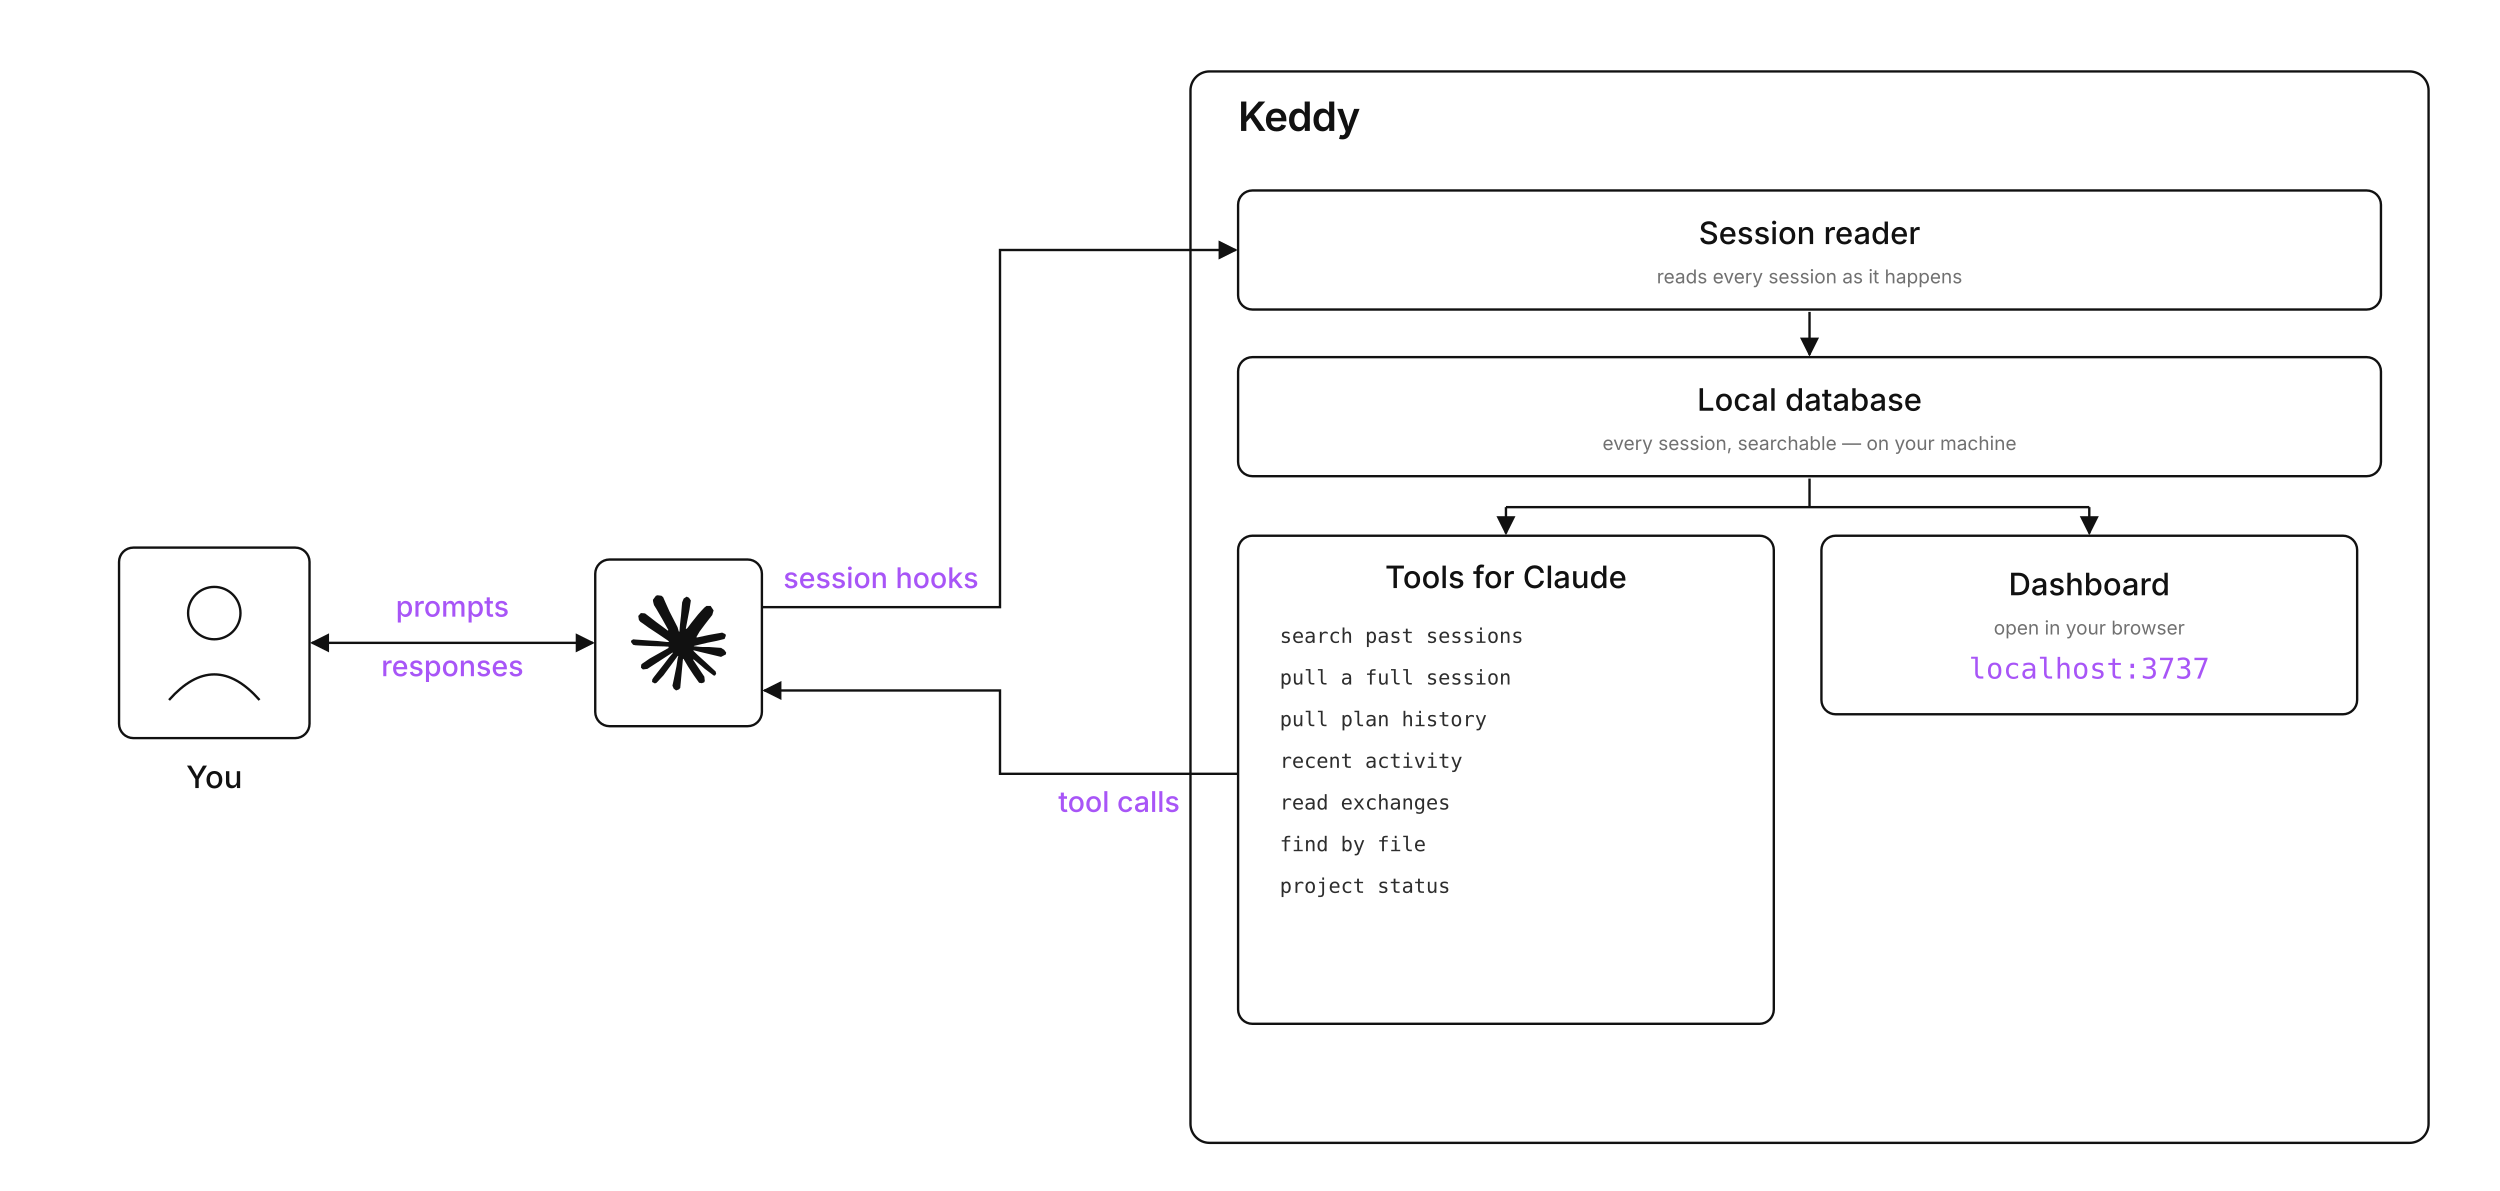
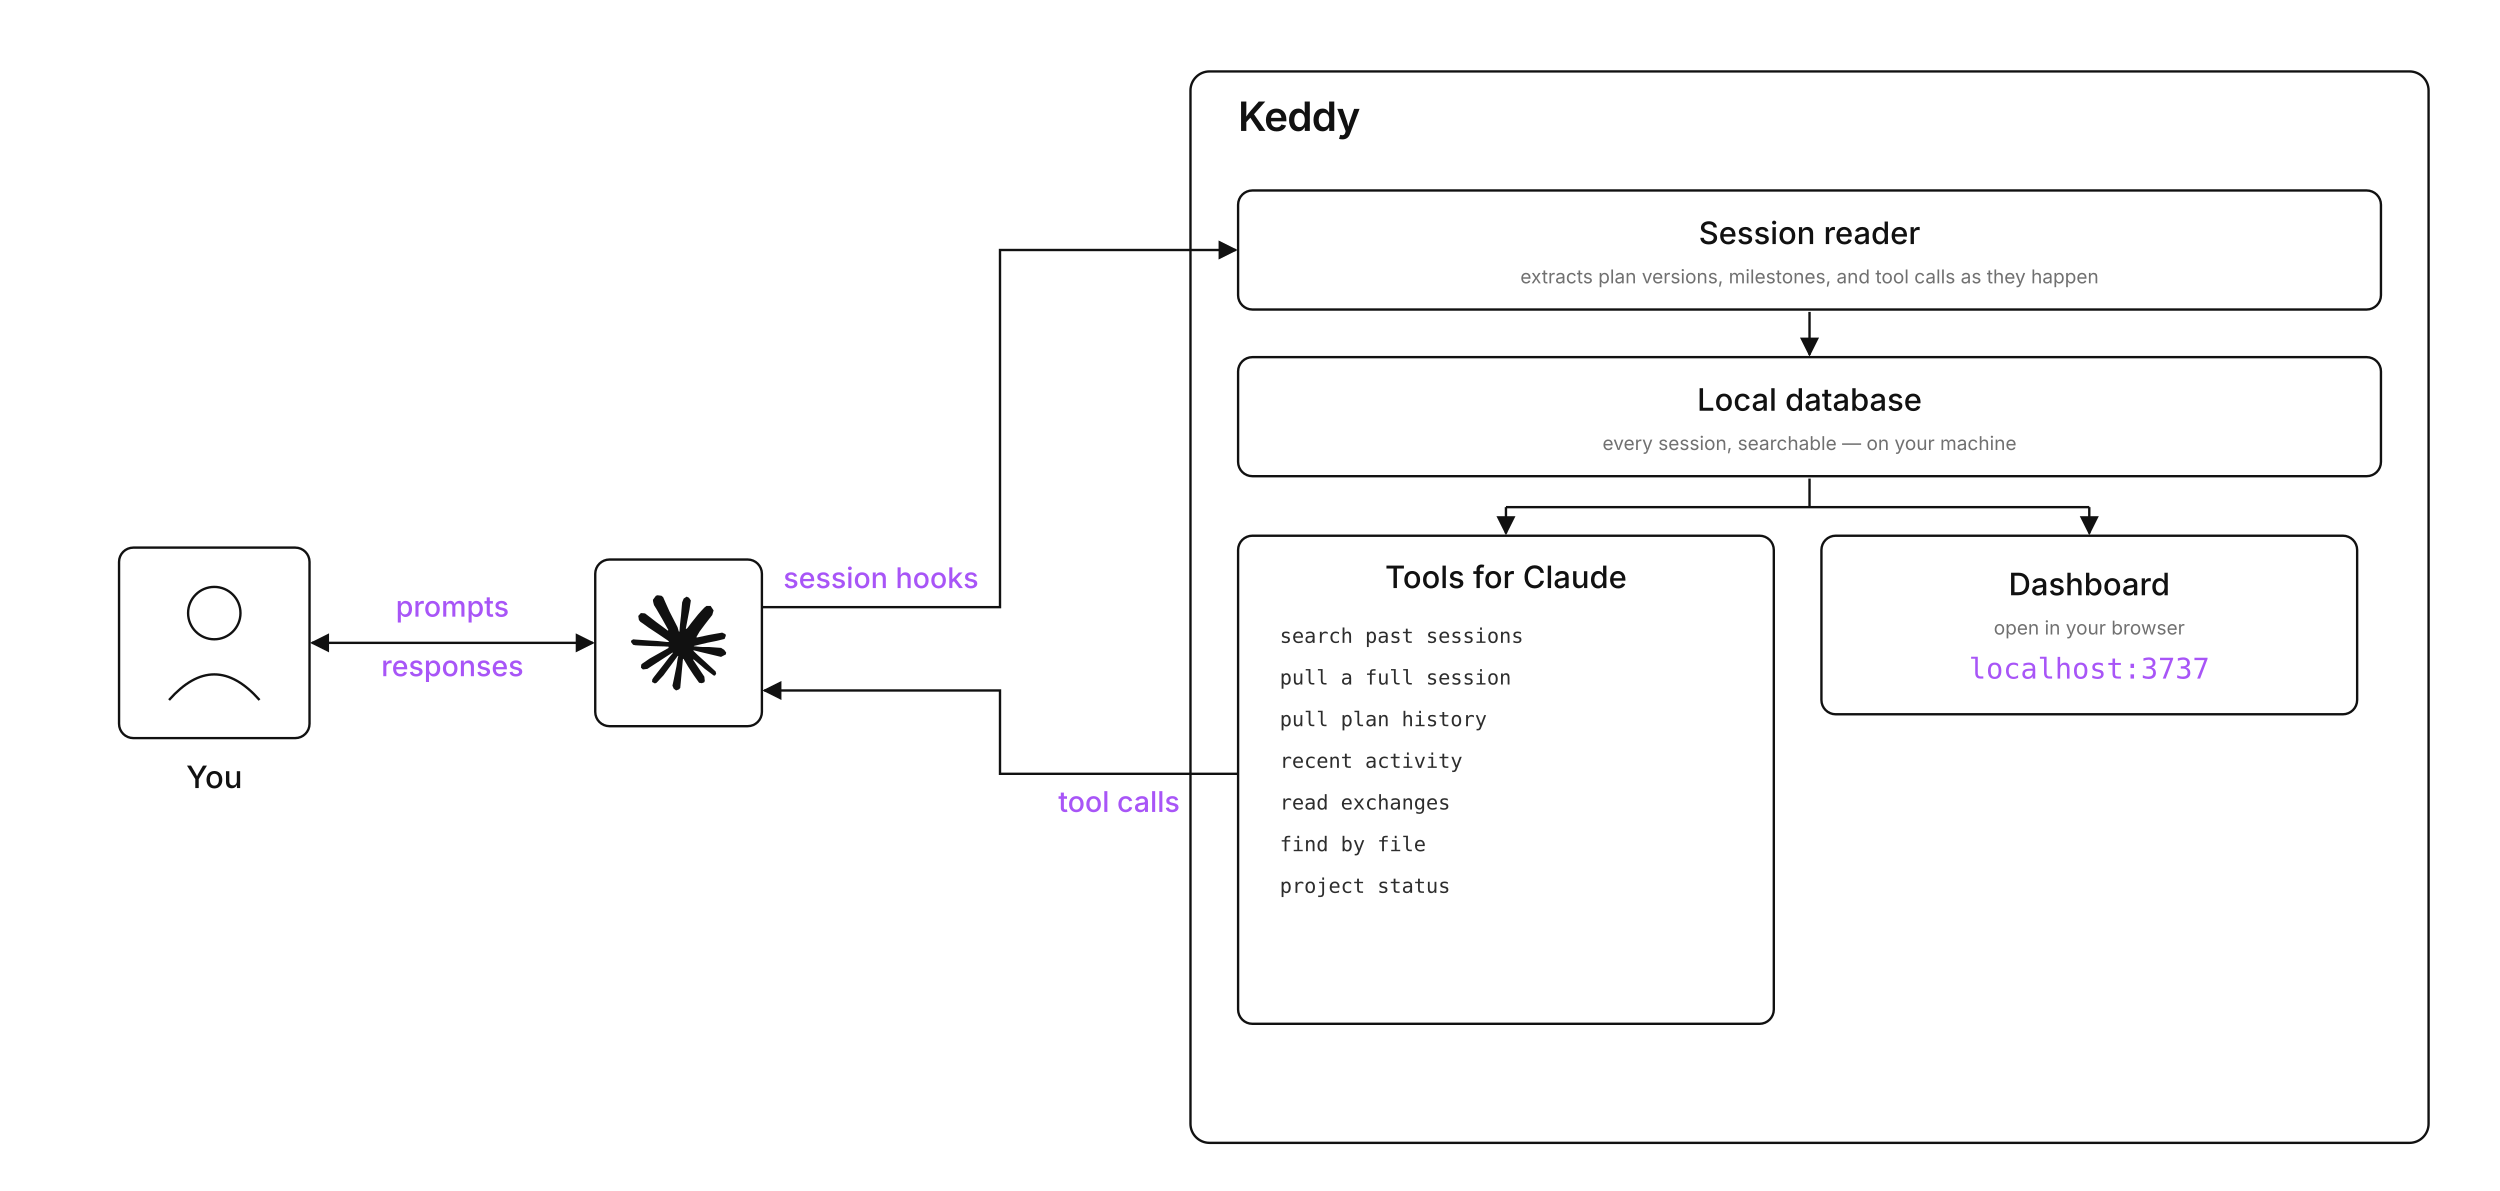
<svg xmlns="http://www.w3.org/2000/svg" viewBox="0 0 2100 1000" role="img" aria-label="Keddy architecture: You interact with Claude Code; Claude Code sends session hooks to Keddy's session reader, which writes to a local database. The database serves both MCP tools that Claude can call, and a dashboard you open in your browser.">
  <defs>
    <style>
      .box { fill: none; stroke: #111111; stroke-width: 2; }
      .label { font-family: -apple-system, BlinkMacSystemFont, "Inter", "Helvetica Neue", Arial, sans-serif; fill: #111111; }
      .label-box { font-size: 26px; font-weight: 500; }
      .label-sub { font-size: 16px; font-weight: 400; opacity: 0.6; }
      .label-title { font-size: 34px; font-weight: 600; letter-spacing: -0.02em; }
      .label-arrow { font-family: -apple-system, BlinkMacSystemFont, "Inter", "Helvetica Neue", Arial, sans-serif; font-size: 24px; font-weight: 500; fill: #a855f7; }
      .tool-list { font-family: ui-monospace, "SF Mono", Menlo, Consolas, monospace; font-size: 17px; fill: #111111; opacity: 0.88; }
      .arrow { stroke: #111111; stroke-width: 2; fill: none; }
    </style>
    <marker id="arrowhead" viewBox="0 0 10 10" refX="9" refY="5" markerWidth="8" markerHeight="8" orient="auto-start-reverse">
      <path d="M 0 0 L 10 5 L 0 10 z" fill="#111111" />
    </marker>
  </defs>
  <rect x="100" y="460" width="160" height="160" rx="12" class="box" />
  <circle cx="180" cy="515" r="22" fill="none" stroke="#111111" stroke-width="2" />
  <path d="M 142 588 Q 180 545 218 588" fill="none" stroke="#111111" stroke-width="2" />
  <text x="180" y="662" text-anchor="middle" class="label label-box">You</text>
  <line x1="262" y1="540" x2="498" y2="540" class="arrow" marker-end="url(#arrowhead)" marker-start="url(#arrowhead)" />
  <text x="380" y="518" text-anchor="middle" class="label-arrow">prompts</text>
  <text x="380" y="568" text-anchor="middle" class="label-arrow">responses</text>
  <rect x="500" y="470" width="140" height="140" rx="12" class="box" />
  <svg x="530" y="500" width="80" height="80" viewBox="0 0 24 24">
    <path fill="#111111" d="m4.714 15.956 4.717-2.647.079-.231-.079-.128h-.231l-.789-.049-2.696-.073-2.337-.097-2.265-.121-.571-.121-.534-.704.055-.352.48-.322.686.061 1.518.103 2.277.158 1.651.097 2.447.255h.389l.055-.158-.134-.097-.103-.097L6.973 9.836l-2.55-1.688-1.336-.971-.723-.492-.364-.461-.158-1.008.656-.723.88.061.225.061.892.686 1.906 1.475 2.489 1.834.364.303.146-.103.018-.073-.164-.273-1.354-2.447-1.445-2.489-.643-1.032-.17-.619c-.061-.255-.103-.467-.103-.729L6.287.134 6.7 0l.996.134.419.364.619 1.415 1.002 2.228 1.554 3.03.455.898.243.832.091.255h.158v-.146l.128-1.706.237-2.095.231-2.696.079-.759.376-.911.747-.492.583.279.48.686-.067.443-.285 1.852-.559 2.902-.364 1.943h.212l.243-.243.984-1.305 1.651-2.064.729-.82.85-.905.546-.431h1.032l.759 1.129-.34 1.166-1.062 1.348-.88 1.141-1.263 1.7-.789 1.36.073.109.188-.018 2.853-.607 1.542-.279 1.84-.316.832.389.091.395-.328.807-1.967.486-2.307.461-3.436.814-.043.03.049.061 1.548.146.662.036h1.621l3.018.225.789.522.474.638-.079.486-1.214.619-1.639-.389-3.825-.911-1.311-.328h-.182v.109l1.093 1.069 2.003 1.809 2.507 2.331.128.577-.322.455-.34-.049-2.204-1.657-.85-.747-1.925-1.621h-.128v.17l.443.65 2.344 3.521.121 1.081-.17.352-.607.212-.668-.121-1.372-1.925L14.38 17.959l-1.141-1.943-.14.079-.674 7.255-.316.37-.729.279-.607-.461-.322-.747.322-1.475.389-1.925.316-1.53.285-1.9.17-.631-.012-.043-.14.018-1.433 1.967-2.18 2.945-1.724 1.846-.413.164-.716-.37.067-.662.401-.589 2.386-3.036 1.439-1.882.929-1.087-.006-.158h-.055l-6.338 4.116-1.129.146-.486-.455.061-.747.231-.243 1.906-1.311Z" />
  </svg>
  <path d="M 640 510 L 840 510 L 840 210 L 1038 210" class="arrow" marker-end="url(#arrowhead)" />
  <text x="740" y="494" text-anchor="middle" class="label-arrow">session hooks</text>
  <path d="M 1040 650 L 840 650 L 840 580 L 642 580" class="arrow" marker-end="url(#arrowhead)" />
  <text x="940" y="682" text-anchor="middle" class="label-arrow">tool calls</text>
  <rect x="1000" y="60" width="1040" height="900" rx="16" class="box" />
  <text x="1040" y="110" class="label label-title">Keddy</text>
  <rect x="1040" y="160" width="960" height="100" rx="12" class="box" />
  <text x="1520" y="205" text-anchor="middle" class="label label-box">Session reader</text>
-   <text x="1520" y="238" text-anchor="middle" class="label label-sub">reads every session as it happens</text>
+   <text x="1520" y="238" text-anchor="middle" class="label label-sub">extracts plan versions, milestones, and tool calls as they happen</text>
  <line x1="1520" y1="262" x2="1520" y2="298" class="arrow" marker-end="url(#arrowhead)" />
  <rect x="1040" y="300" width="960" height="100" rx="12" class="box" />
  <text x="1520" y="345" text-anchor="middle" class="label label-box">Local database</text>
  <text x="1520" y="378" text-anchor="middle" class="label label-sub">every session, searchable — on your machine</text>
  <line x1="1520" y1="402" x2="1520" y2="426" class="arrow" />
  <line x1="1265" y1="426" x2="1755" y2="426" class="arrow" />
  <line x1="1265" y1="426" x2="1265" y2="448" class="arrow" marker-end="url(#arrowhead)" />
  <line x1="1755" y1="426" x2="1755" y2="448" class="arrow" marker-end="url(#arrowhead)" />
  <rect x="1040" y="450" width="450" height="410" rx="12" class="box" />
  <text x="1265" y="494" text-anchor="middle" class="label label-box">Tools for Claude</text>
  <g class="tool-list">
    <text x="1075" y="540">search past sessions</text>
    <text x="1075" y="575">pull a full session</text>
    <text x="1075" y="610">pull plan history</text>
    <text x="1075" y="645">recent activity</text>
    <text x="1075" y="680">read exchanges</text>
    <text x="1075" y="715">find by file</text>
    <text x="1075" y="750">project status</text>
  </g>
  <rect x="1530" y="450" width="450" height="150" rx="12" class="box" />
  <text x="1755" y="500" text-anchor="middle" class="label label-box">Dashboard</text>
  <text x="1755" y="533" text-anchor="middle" class="label label-sub">open in your browser</text>
  <text x="1755" y="570" text-anchor="middle" class="label-arrow" style="font-family: ui-monospace, 'SF Mono', Menlo, Consolas, monospace;">localhost:3737</text>
</svg>
